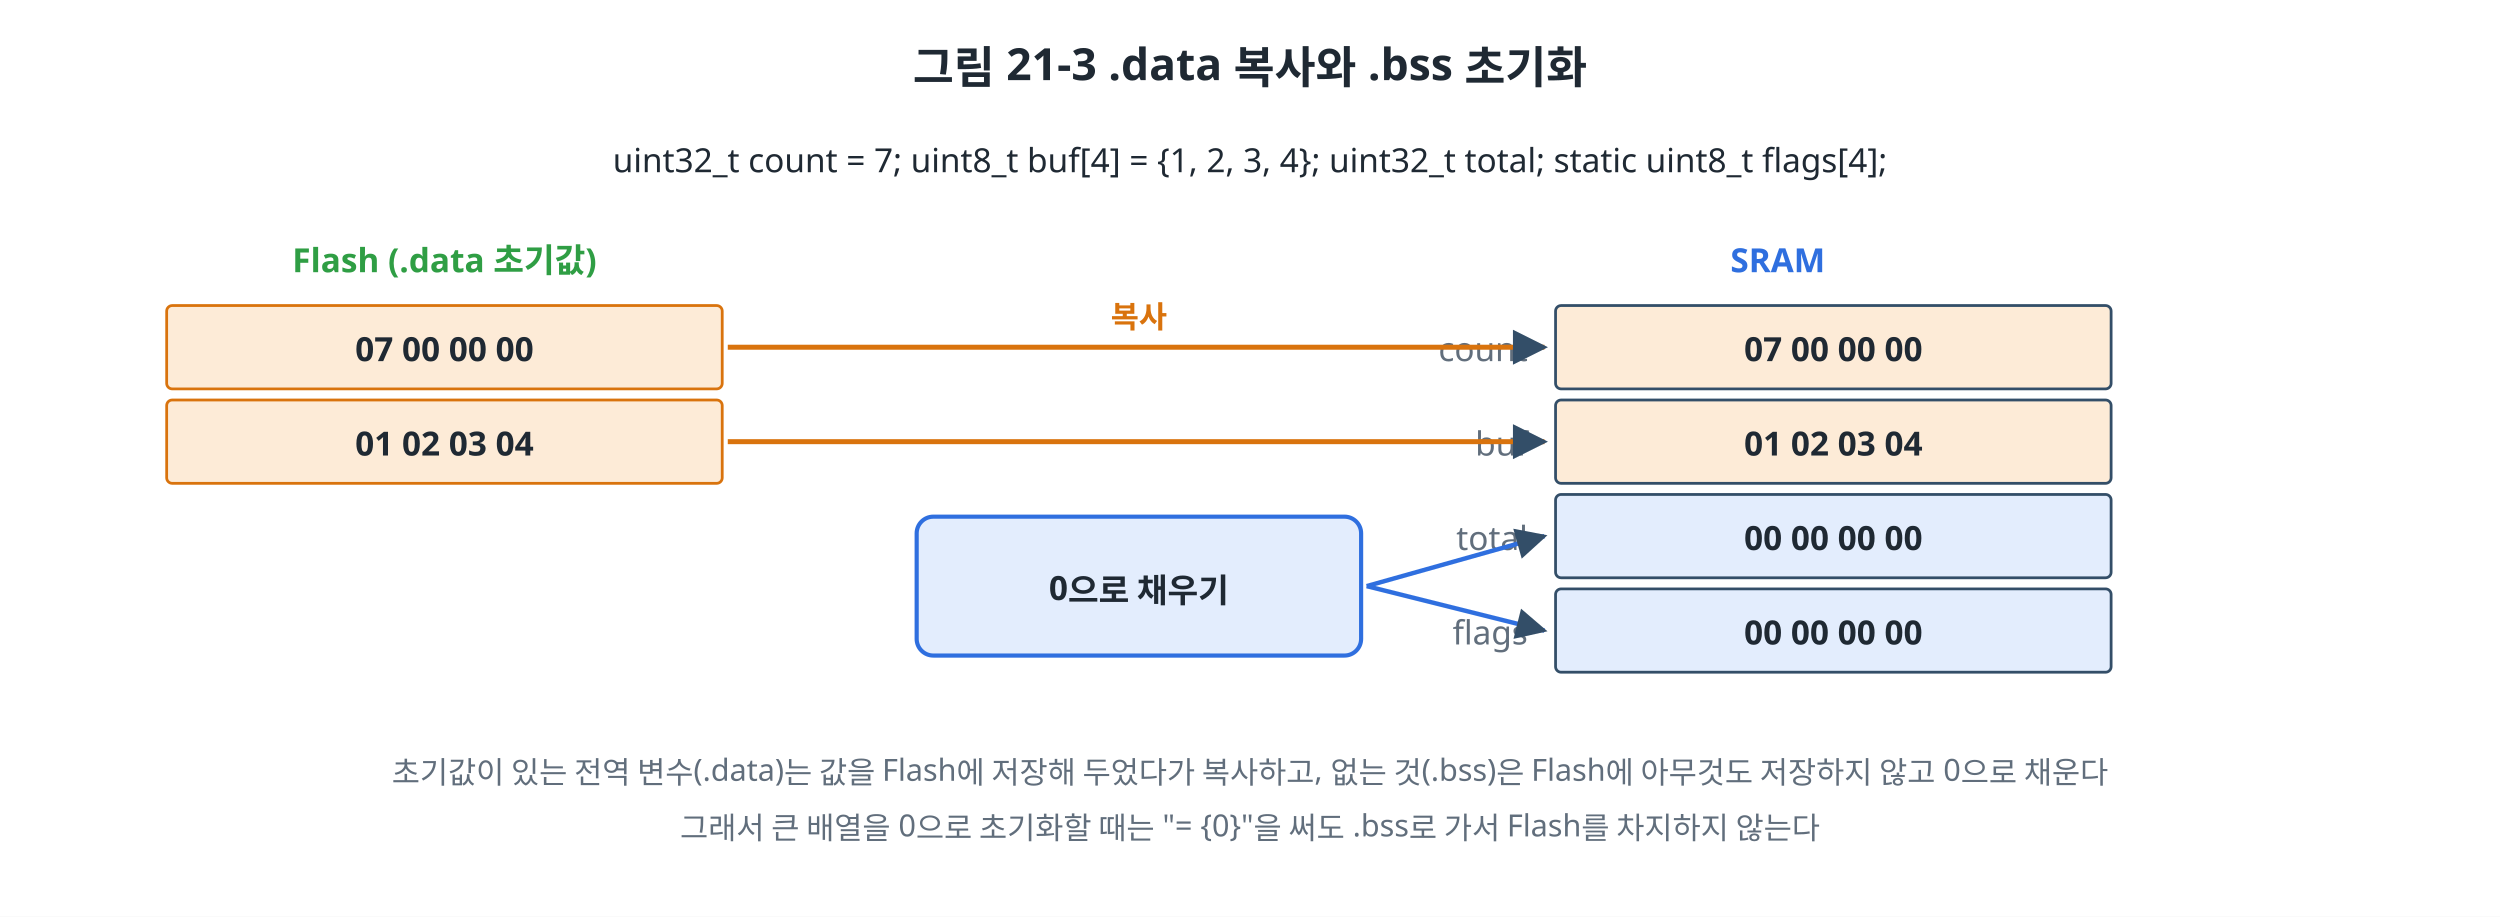
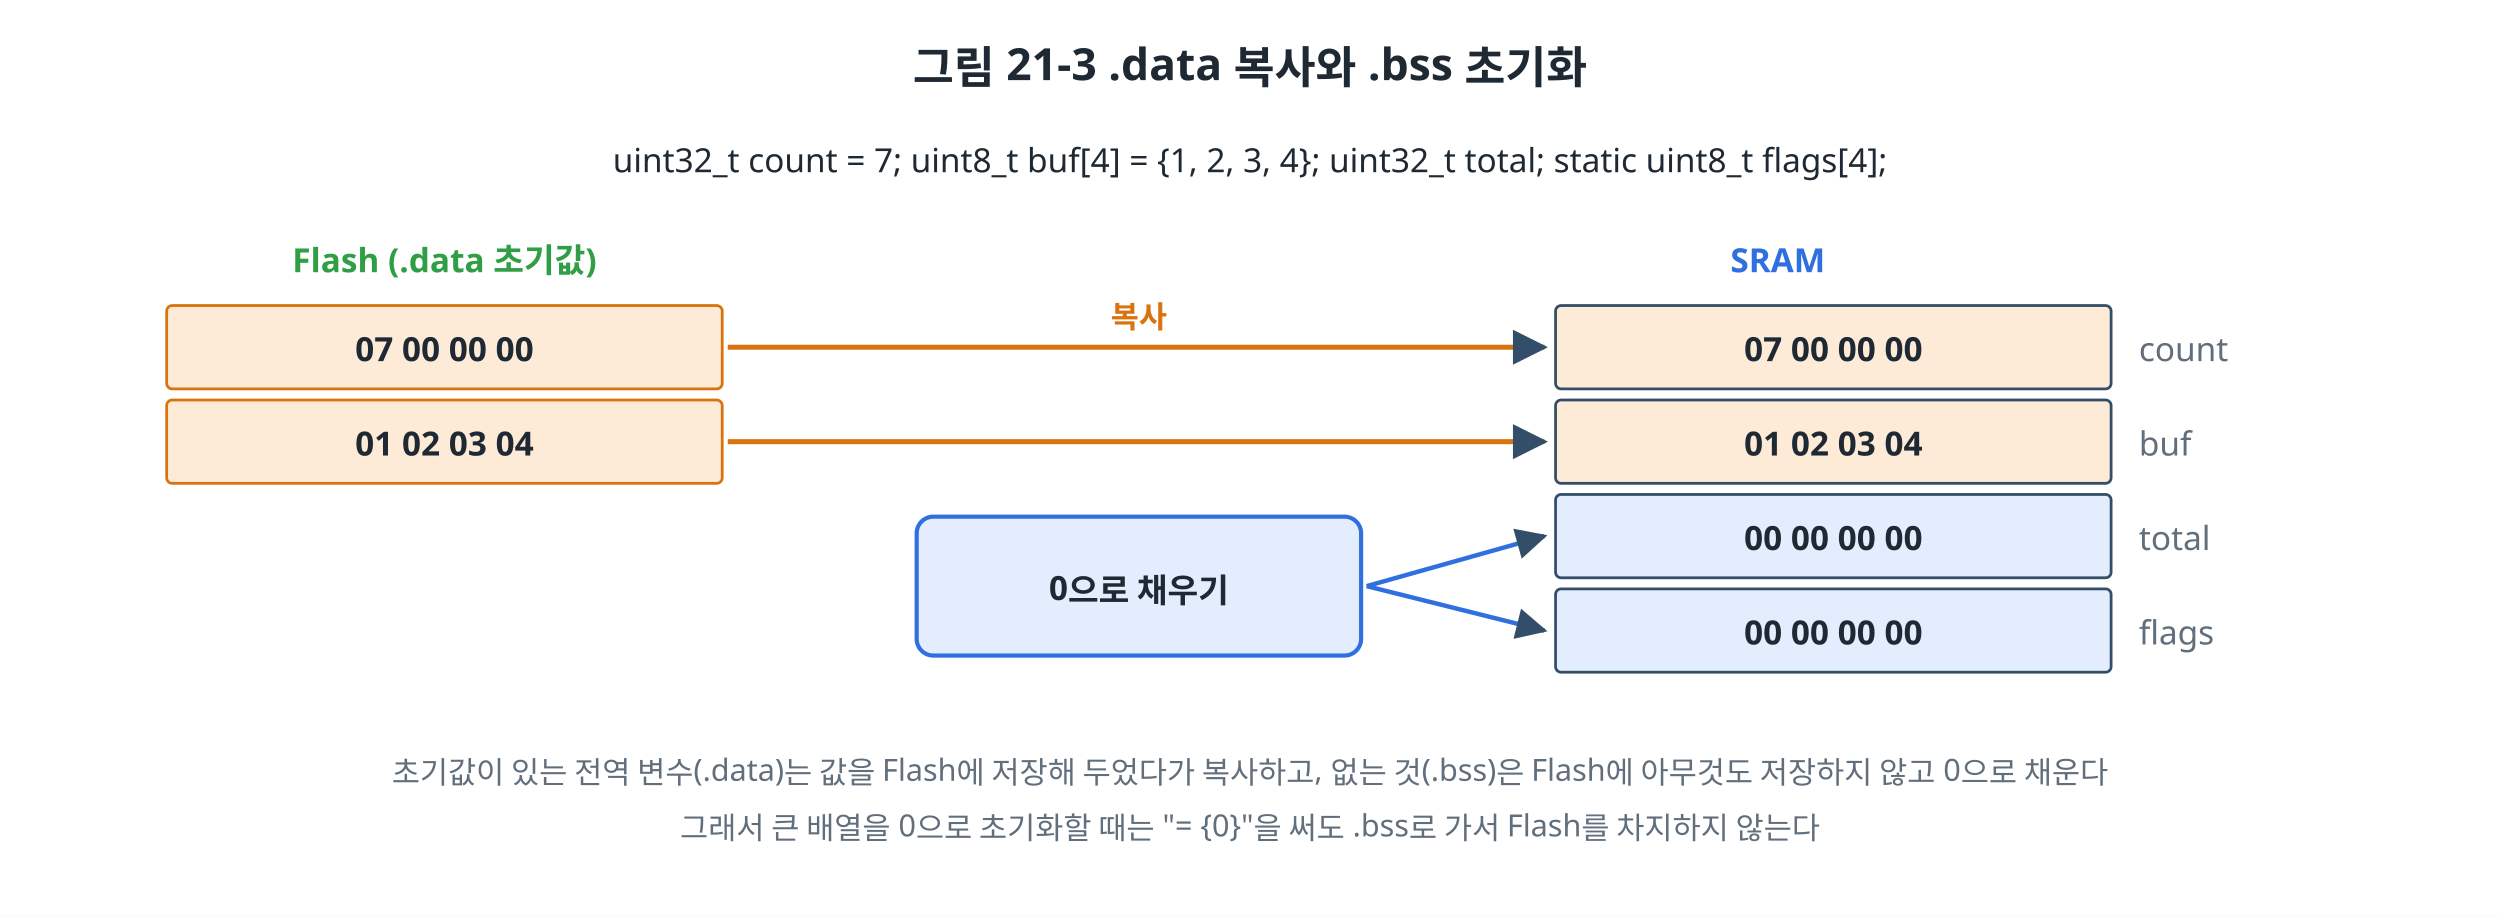
<svg xmlns="http://www.w3.org/2000/svg" width="900" height="330" viewBox="0 0 900 330" font-family="'Noto Sans KR','Apple SD Gothic Neo','Malgun Gothic',sans-serif">
  <defs>
    <marker id="arrow" viewBox="0 0 10 10" refX="9" refY="5" markerWidth="7" markerHeight="7" orient="auto-start-reverse">
      <path d="M0,0 L10,5 L0,10 z" fill="#334e68" />
    </marker>
  </defs>
  <rect width="100%" height="100%" fill="#ffffff" />
  <text x="450.0" y="30.0" font-size="16" text-anchor="middle" fill="#1f2933" font-weight="bold">그림 21-3  .data 복사와 .bss 초기화</text>
  <text x="450.0" y="62.0" font-size="12" text-anchor="middle" fill="#1f2933" font-weight="normal">uint32_t count = 7;   uint8_t buf[4] = {1, 2, 3, 4};   uint32_t total;   static uint8_t flags[4];</text>
  <text x="160.0" y="98.0" font-size="12" text-anchor="middle" fill="#2f9e44" font-weight="bold">Flash (.data 초기값)</text>
  <rect x="60.0" y="110.0" width="200.0" height="30.0" rx="2" fill="#fdebd7" stroke="#d9730d" stroke-width="1" />
  <text x="160.0" y="130.0" font-size="12" text-anchor="middle" fill="#1f2933" font-weight="bold">07 00 00 00</text>
  <rect x="60.0" y="144.0" width="200.0" height="30.0" rx="2" fill="#fdebd7" stroke="#d9730d" stroke-width="1" />
  <text x="160.0" y="164.0" font-size="12" text-anchor="middle" fill="#1f2933" font-weight="bold">01 02 03 04</text>
  <text x="640.0" y="98.0" font-size="12" text-anchor="middle" fill="#2f6fdf" font-weight="bold">SRAM</text>
  <rect x="560.0" y="110.0" width="200.0" height="30.0" rx="2" fill="#fdebd7" stroke="#334e68" stroke-width="1" />
  <text x="660.0" y="130.0" font-size="12" text-anchor="middle" fill="#1f2933" font-weight="bold">07 00 00 00</text>
-   <text x="550.0" y="130.0" font-size="12" text-anchor="end" fill="#616e7c" font-weight="normal">count</text>
+   <text x="770.0" y="130.0" font-size="12" text-anchor="start" fill="#616e7c" font-weight="normal">count</text>
  <rect x="560.0" y="144.0" width="200.0" height="30.0" rx="2" fill="#fdebd7" stroke="#334e68" stroke-width="1" />
  <text x="660.0" y="164.0" font-size="12" text-anchor="middle" fill="#1f2933" font-weight="bold">01 02 03 04</text>
-   <text x="550.0" y="164.0" font-size="12" text-anchor="end" fill="#616e7c" font-weight="normal">buf</text>
+   <text x="770.0" y="164.0" font-size="12" text-anchor="start" fill="#616e7c" font-weight="normal">buf</text>
  <rect x="560.0" y="178.0" width="200.0" height="30.0" rx="2" fill="#e3edfd" stroke="#334e68" stroke-width="1" />
  <text x="660.0" y="198.0" font-size="12" text-anchor="middle" fill="#1f2933" font-weight="bold">00 00 00 00</text>
-   <text x="550.0" y="198.0" font-size="12" text-anchor="end" fill="#616e7c" font-weight="normal">total</text>
+   <text x="770.0" y="198.0" font-size="12" text-anchor="start" fill="#616e7c" font-weight="normal">total</text>
  <rect x="560.0" y="212.0" width="200.0" height="30.0" rx="2" fill="#e3edfd" stroke="#334e68" stroke-width="1" />
  <text x="660.0" y="232.0" font-size="12" text-anchor="middle" fill="#1f2933" font-weight="bold">00 00 00 00</text>
-   <text x="550.0" y="232.0" font-size="12" text-anchor="end" fill="#616e7c" font-weight="normal">flags</text>
+   <text x="770.0" y="232.0" font-size="12" text-anchor="start" fill="#616e7c" font-weight="normal">flags</text>
  <line x1="262.0" y1="125.0" x2="556.0" y2="125.0" stroke="#d9730d" stroke-width="1.8" marker-end="url(#arrow)" />
  <line x1="262.0" y1="159.0" x2="556.0" y2="159.0" stroke="#d9730d" stroke-width="1.8" marker-end="url(#arrow)" />
  <text x="410.0" y="118.0" font-size="11" text-anchor="middle" fill="#d9730d" font-weight="bold">복사</text>
  <rect x="330.0" y="186.0" width="160.0" height="50.0" rx="6" fill="#e3edfd" stroke="#2f6fdf" stroke-width="1.5" />
  <text x="410.0" y="216.0" font-size="12" text-anchor="middle" fill="#1f2933" font-weight="bold">0으로 채우기</text>
  <line x1="492.0" y1="211.0" x2="556.0" y2="193.0" stroke="#2f6fdf" stroke-width="1.6" marker-end="url(#arrow)" />
  <line x1="492.0" y1="211.0" x2="556.0" y2="227.0" stroke="#2f6fdf" stroke-width="1.6" marker-end="url(#arrow)" />
  <text x="450.0" y="282.0" font-size="11" text-anchor="middle" fill="#616e7c" font-weight="normal">초기값이 있는 전역 변수(.data)는 값을 Flash에 저장해 두었다가 복사하고, 없는 것(.bss)은 Flash에 아무것도 저장하지 않고 0으로 채운다</text>
  <text x="450.0" y="302.0" font-size="11" text-anchor="middle" fill="#616e7c" font-weight="normal">그래서 큰 배열을 0으로 초기화할 때는 "= {0}"을 써도 .bss로 가서 Flash를 차지하지 않는다</text>
</svg>
